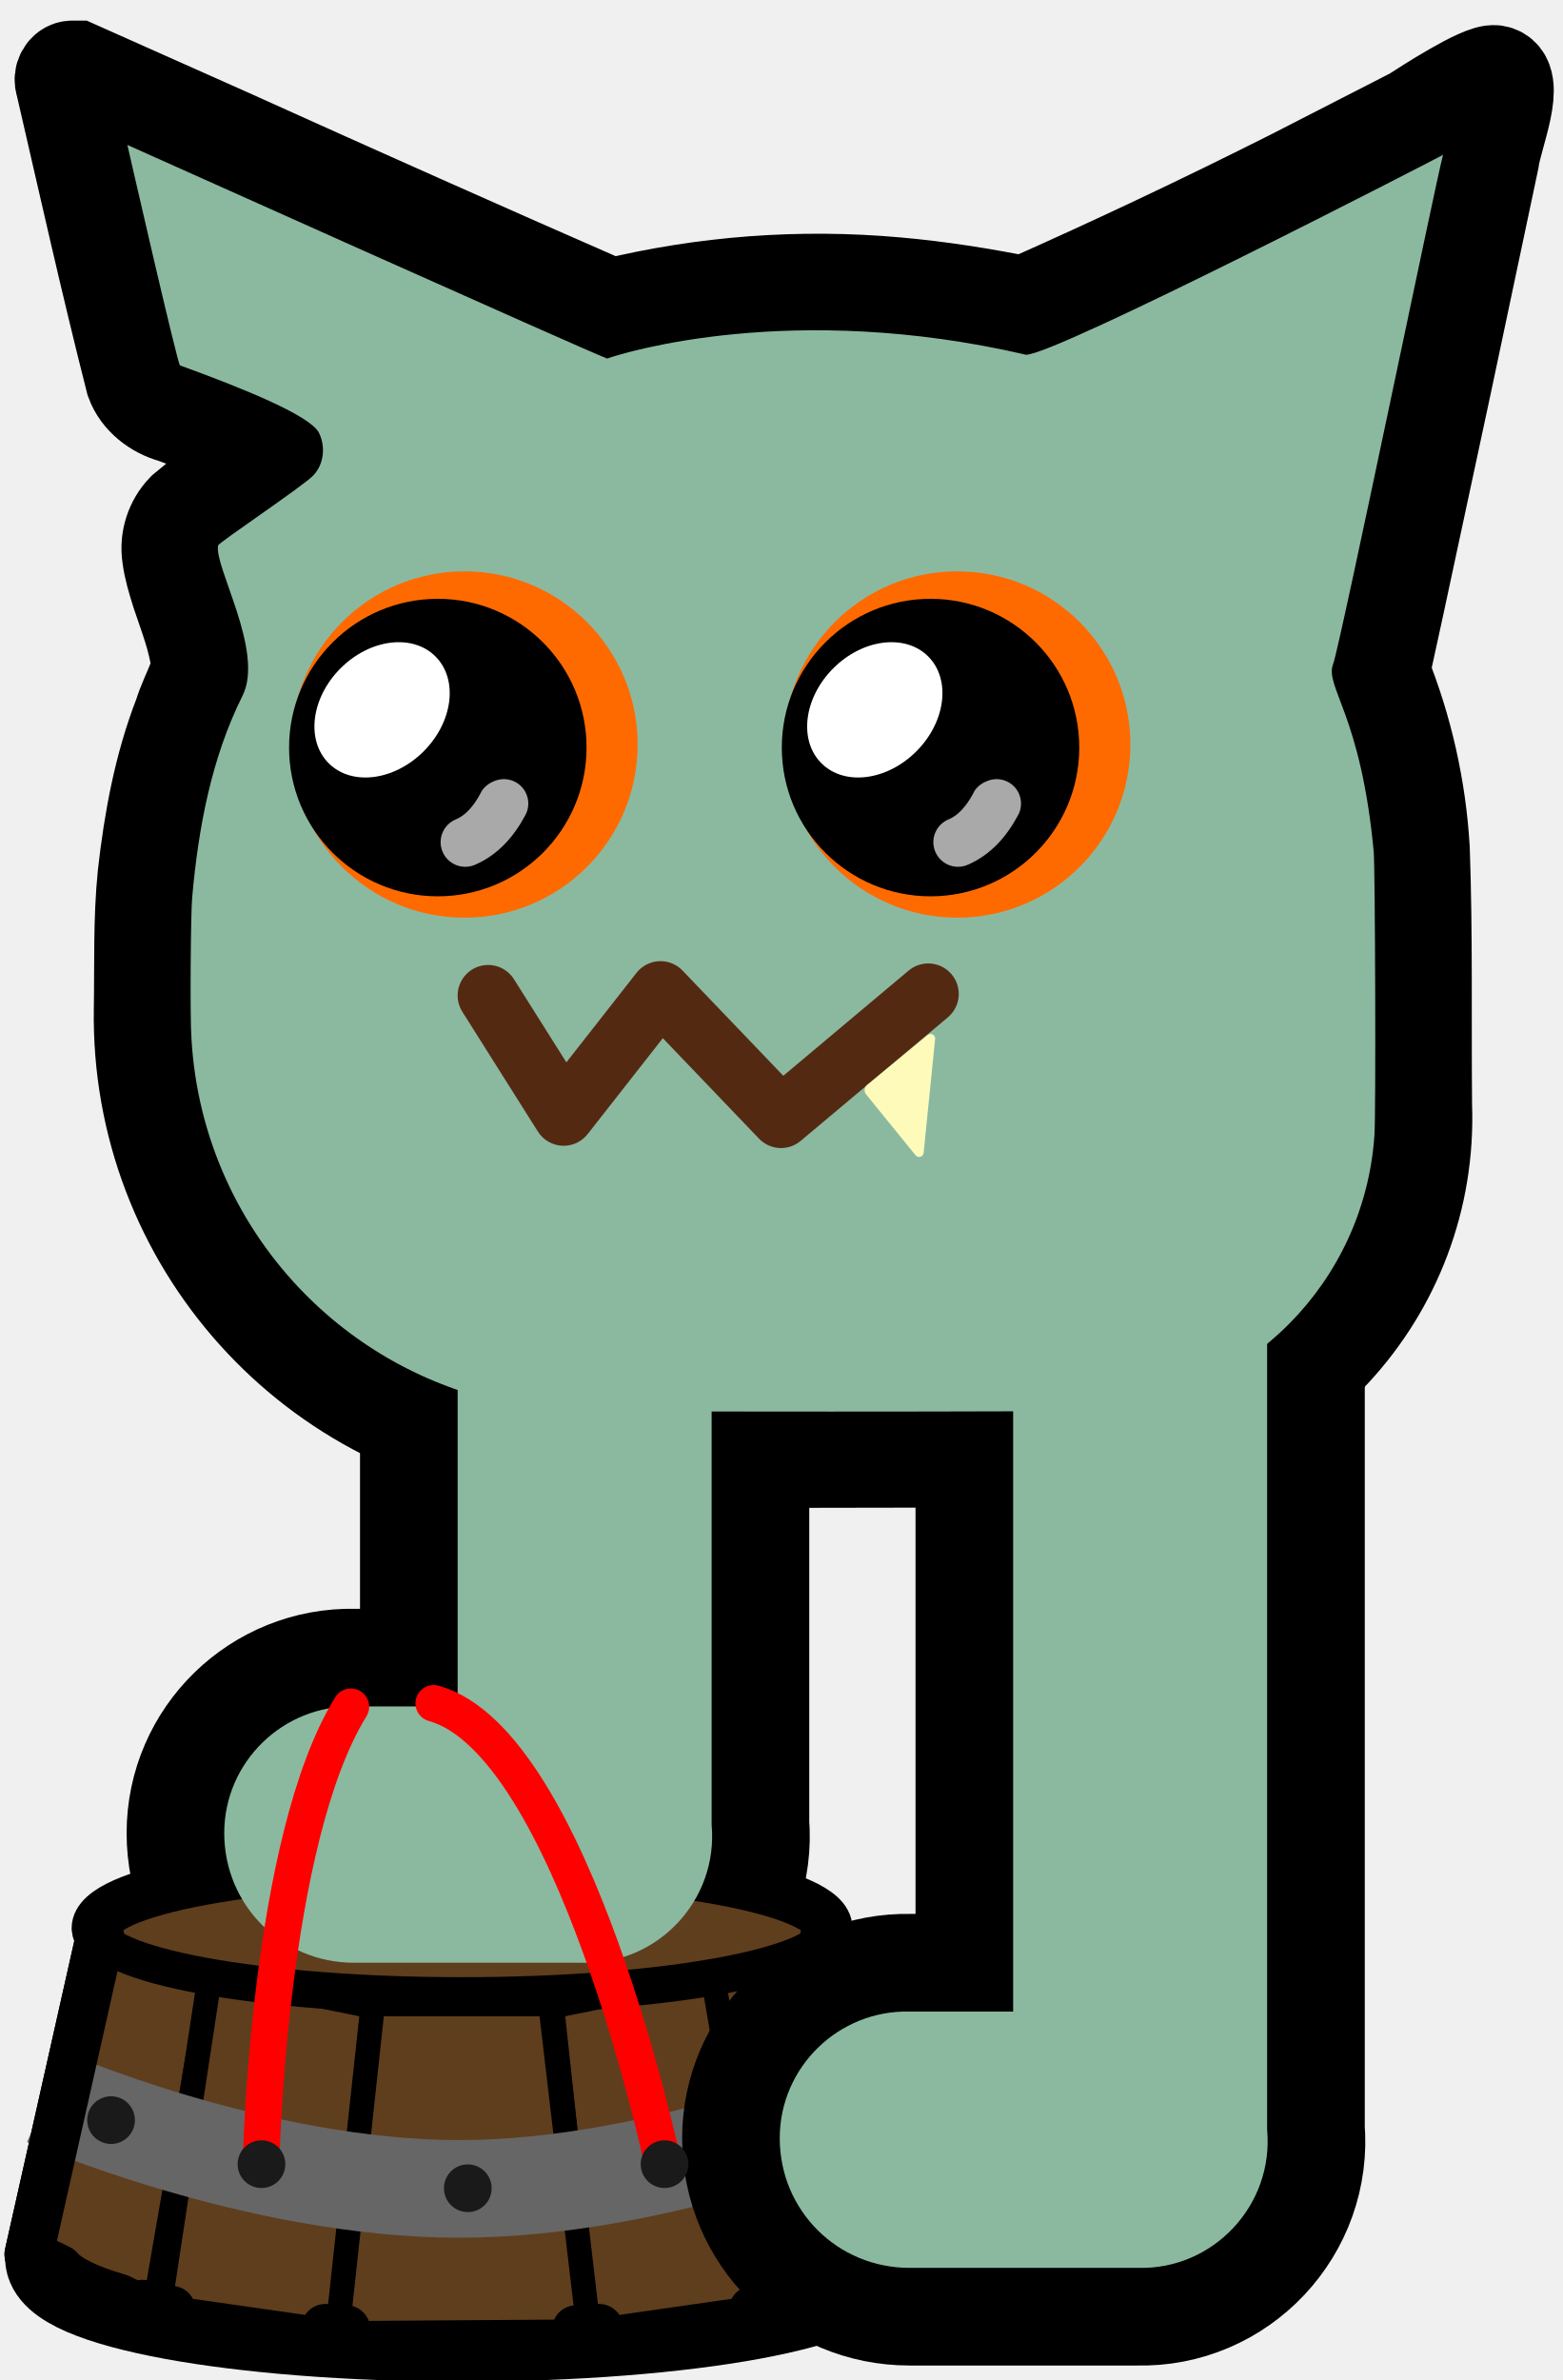
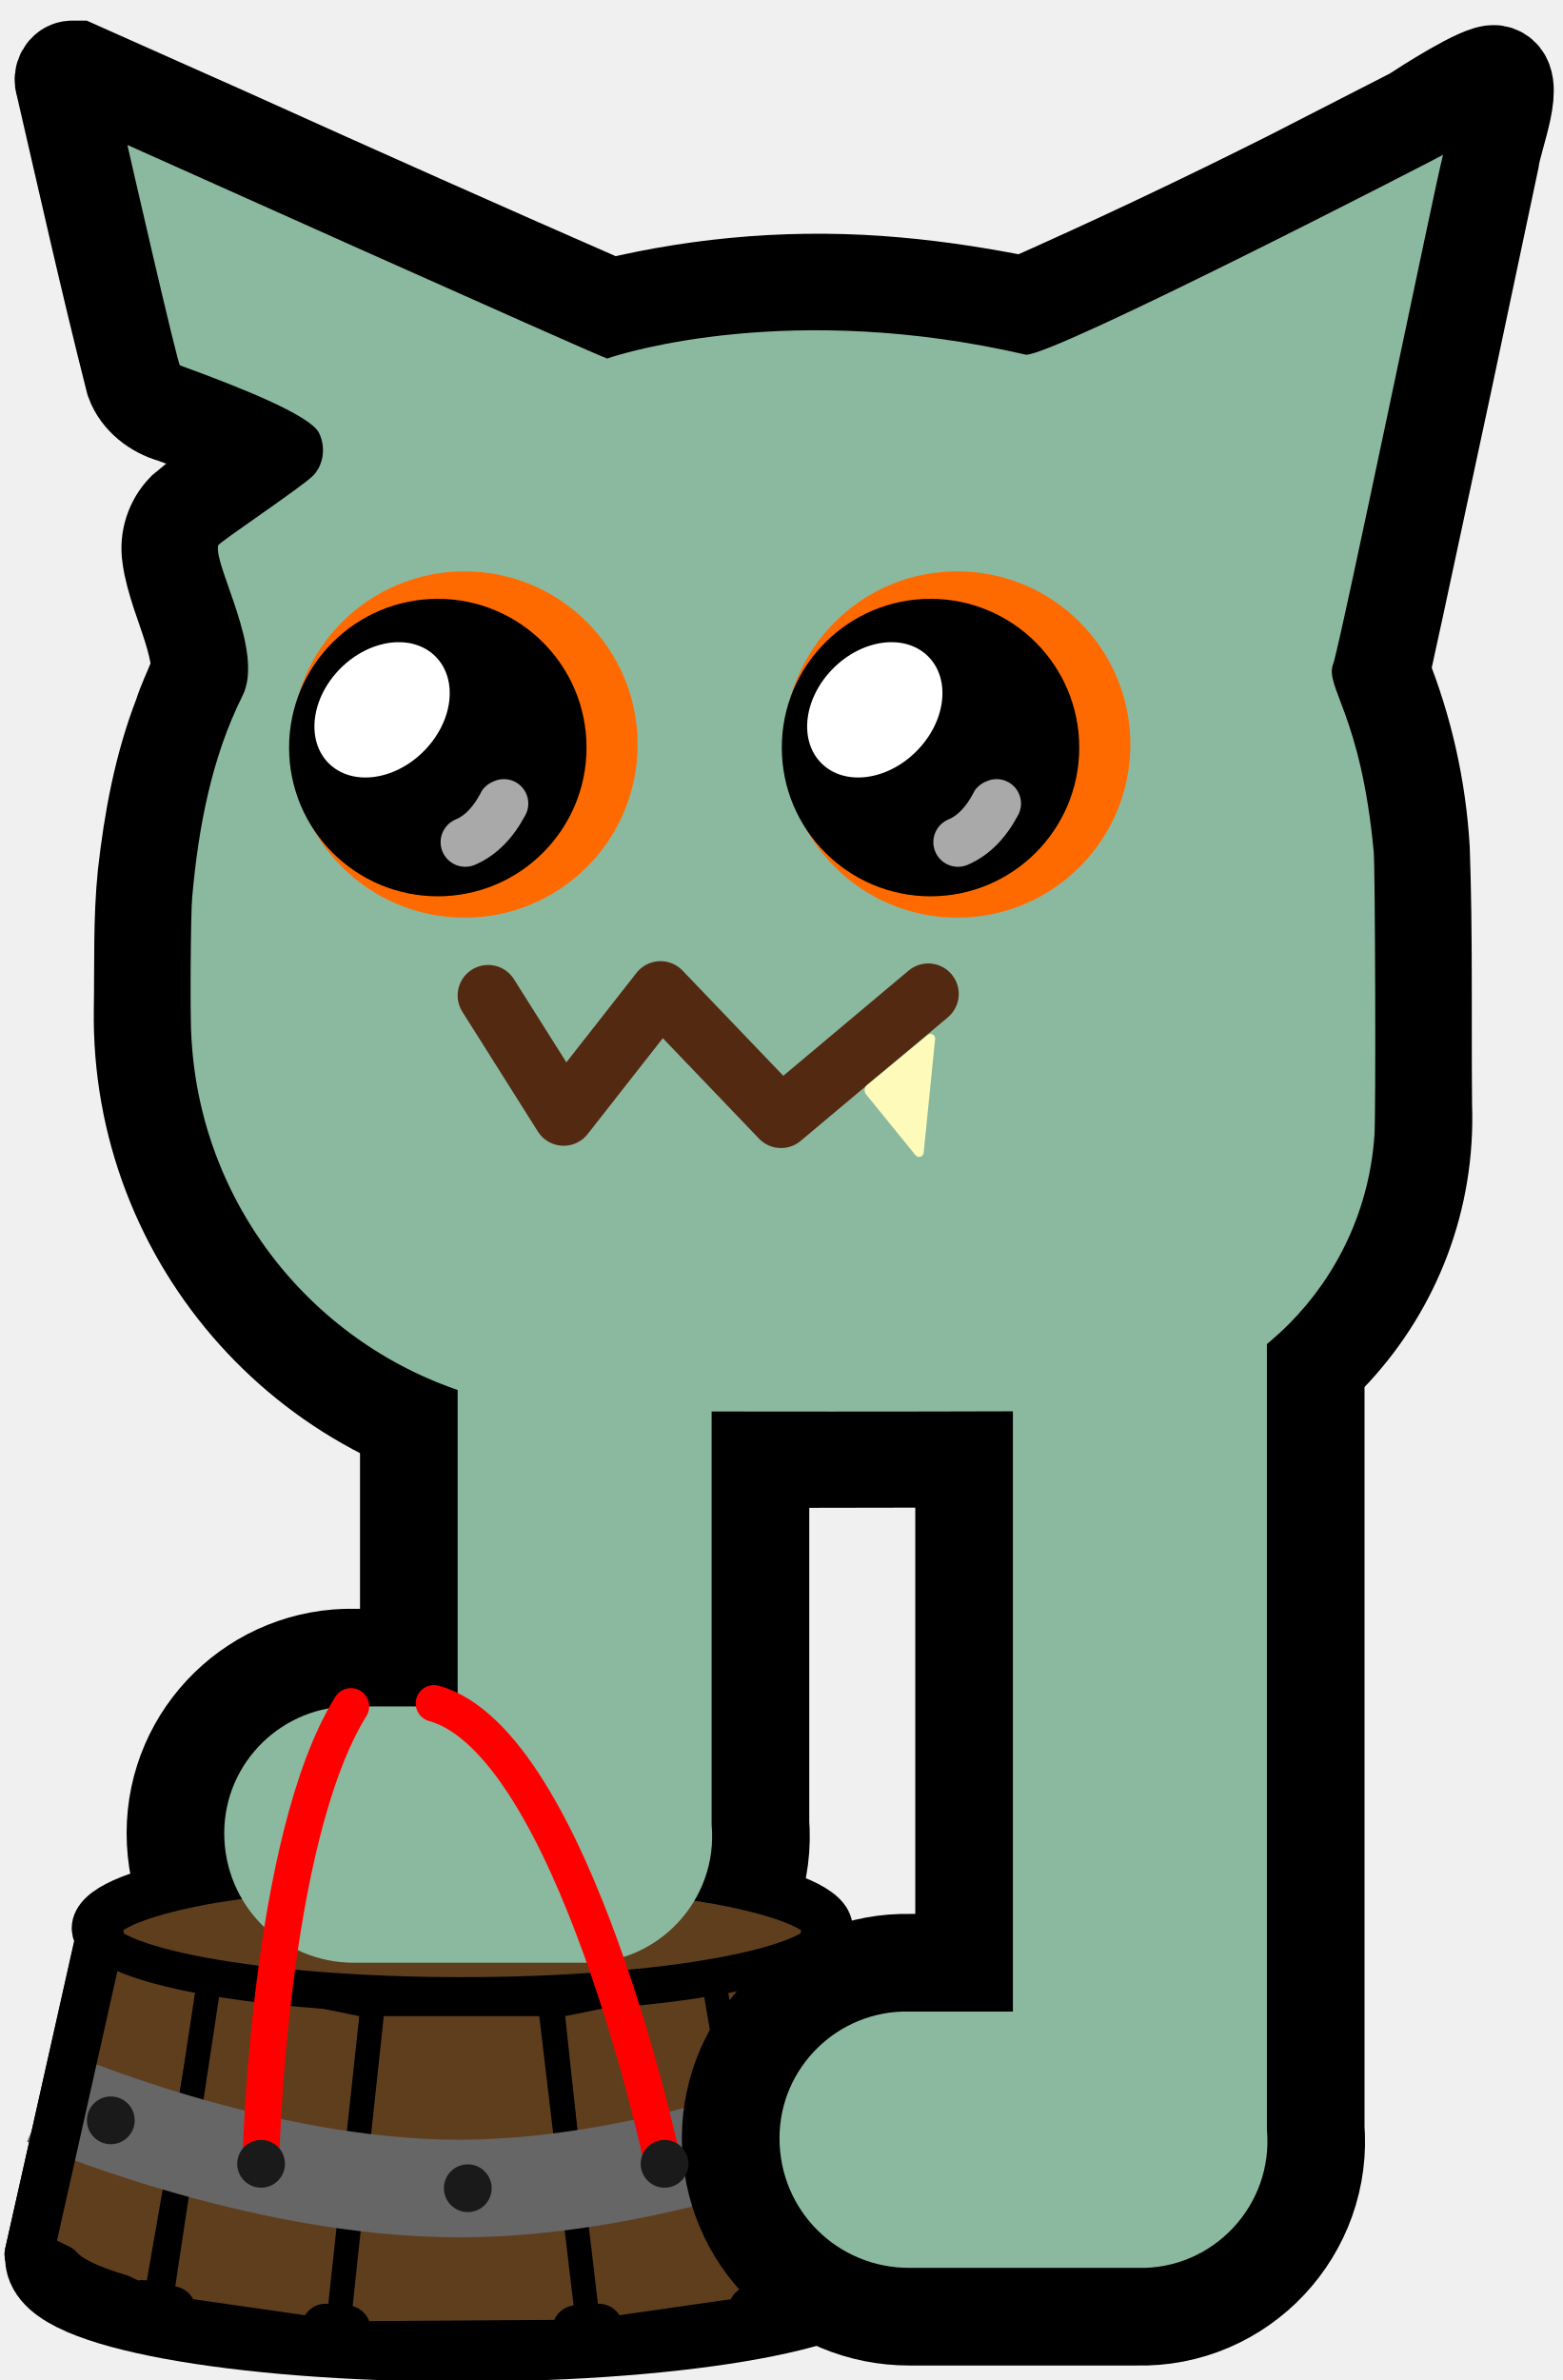
- <svg xmlns="http://www.w3.org/2000/svg" xmlns:xlink="http://www.w3.org/1999/xlink" version="2.0" viewBox="0 0 2048 3120" id="svg7" xml:space="preserve">
-   <defs id="defs7" />
-   <style id="style1">
+ <svg xmlns="http://www.w3.org/2000/svg" version="1.2" viewBox="0 0 2048 3120">
+   <style>
    .fur{fill:#8bb9a0}
-     .paw{fill:#8bb9a0}
-     .hand{fill:#8bb9a0}
-     .outline{stroke:#000; stroke-width:256px; paint-order: markers stroke fill;}
+     .outline{stroke:#000}
    .iris{fill:#000}
    .sclera{fill:#ff6a00}
    .mouth{stroke:#542912}
    .tooth{fill:#fefbba}
-     .left_leg,.right_leg{transform-origin: 50% 0%;}
-     .right_leg{transform: translateX(0px);}
-     .left_leg{transform: translateX(0px);}
  </style>
-   <path class="outline right_leg" d="m 600,1292 v 945 H 464 c -93,-2 -170,73 -170,166 0,95 76,170 170,170 h 299 c 99,3 179,-82 170,-181 V 1292" id="path1" />
-   <g id="g18">
-     <ellipse style="fill:#5f3e1d;fill-opacity:1;stroke:#000000;stroke-width:128;stroke-linejoin:round;stroke-dasharray:none;stroke-opacity:1;paint-order:normal" id="ellipse11" cx="605.773" cy="2959.712" rx="535.114" ry="98.379" />
-     <path id="path15" style="fill:#5f3e1d;stroke:#000000;stroke-width:64;stroke-linejoin:round;paint-order:markers stroke fill" d="m 741.053,2643.158 182.105,-36.842 66.316,435.263 -202.105,28.947 z" />
-     <path id="rect11" style="fill:#5f3e1d;stroke:#000000;stroke-width:64;stroke-linejoin:round;paint-order:markers stroke fill" d="m 492.632,2643.158 214.737,0 50.526,429.474 -306.316,2.105 z" />
-     <path id="path17" style="fill:#5f3e1d;stroke:#000000;stroke-width:64;stroke-linejoin:round;paint-order:markers stroke fill" d="M 260.526,2595.79 133.684,2528.842 37.895,2955.158 185.789,3027.369 Z" />
-     <path id="path18" style="fill:#5f3e1d;stroke:#000000;stroke-width:64;stroke-linejoin:round;paint-order:markers stroke fill" d="m 471.052,2643.158 -182.105,-36.842 -66.316,435.263 202.105,28.947 z" />
-     <path id="path16" style="fill:#5f3e1d;stroke:#000000;stroke-width:64;stroke-linejoin:round;paint-order:markers stroke fill" d="m 951.579,2595.79 126.842,-66.947 95.79,434.316 -147.895,64.21 z" />
-     <ellipse style="fill:#5f3e1d;fill-opacity:1;stroke:#000000;stroke-width:48;stroke-linejoin:round;stroke-dasharray:none;stroke-opacity:1;paint-order:normal" id="path11" cx="605.773" cy="2527.712" rx="479.853" ry="88.219" />
-     <path style="fill:none;stroke:#666666;stroke-width:128;stroke-linecap:butt;stroke-linejoin:miter;stroke-dasharray:none;stroke-opacity:1" d="m 61.053,2749.474 c 0,0 274.762,120 541.053,120 266.291,0 541.053,-120 541.053,-120" id="path19" />
-     <path id="ellipse23" style="fill:none;fill-opacity:1;stroke:#000000;stroke-width:64;stroke-linejoin:round;stroke-dasharray:none;stroke-opacity:1;paint-order:normal" d="m 605.773,2439.492 c -127.266,0 -249.32,9.295 -339.31,25.839 -89.99,16.545 -140.545,38.984 -140.543,62.381 0.162,4.143 1.912,8.279 5.236,12.377 l -93.262,415.068 39.561,19.316 c 11.274,13.575 37.882,26.566 78.111,38.137 l 30.223,14.758 1.162,-6.711 c 11.789,2.74 24.364,5.362 37.67,7.856 l -1.99,13.064 202.105,28.949 1.975,-18.217 c 8.876,0.556 17.831,1.069 26.854,1.539 l -1.986,20.887 306.316,-2.105 -2.193,-18.652 c 9.984,-0.514 19.885,-1.081 29.689,-1.701 l 1.979,18.25 202.105,-28.949 -2.006,-13.164 c 13.308,-2.502 25.881,-5.133 37.664,-7.881 l 1.184,6.836 44.1,-19.146 c 20.166,-6.549 36.179,-13.501 47.725,-20.721 l 56.07,-24.344 -93.402,-423.49 c 3.079,-3.96 4.689,-7.955 4.818,-11.955 0,-23.398 -50.553,-45.837 -140.543,-62.381 -89.99,-16.545 -212.044,-25.839 -339.31,-25.839 z" />
-     <circle style="fill:#1a1a1a;fill-opacity:1;stroke:none;stroke-width:268.8;stroke-linejoin:round;stroke-dasharray:none;stroke-opacity:1;paint-order:markers stroke fill" id="path20" cx="613.322" cy="2868.621" r="31.262" />
-     <use x="0" y="0" xlink:href="#path20" id="use21" transform="translate(-467.7132,-89.31875)" />
-     <use x="0" y="0" xlink:href="#path20" id="use30" transform="translate(440.3608,-89.31875)" />
+   <path id="right_leg_outline" class="outline" stroke-width="256" d="M600 1292v945H464c-93-2-170 73-170 166 0 95 76 170 170 170h299c99 3 179-82 170-181V1292" />
+   <g id="bucket">
+     <ellipse id="ellipse11" cx="605.8" cy="2959.7" fill="#5f3e1d" fill-opacity="1" stroke="#000" stroke-dasharray="none" stroke-linejoin="round" stroke-opacity="1" stroke-width="128" paint-order="normal" rx="535.1" ry="98.4" />
+     <path id="path15" fill="#5f3e1d" stroke="#000" stroke-linejoin="round" stroke-width="64" d="m741 2643 182-37 66 436-202 29z" paint-order="markers stroke fill" />
+     <path id="rect11" fill="#5f3e1d" stroke="#000" stroke-linejoin="round" stroke-width="64" d="M493 2643h214l51 430-306 2z" paint-order="markers stroke fill" />
+     <path id="path17" fill="#5f3e1d" stroke="#000" stroke-linejoin="round" stroke-width="64" d="m261 2596-127-67-96 426 148 72Z" paint-order="markers stroke fill" />
+     <path id="path18" fill="#5f3e1d" stroke="#000" stroke-linejoin="round" stroke-width="64" d="m471 2643-182-37-66 436 202 29z" paint-order="markers stroke fill" />
+     <path id="path16" fill="#5f3e1d" stroke="#000" stroke-linejoin="round" stroke-width="64" d="m952 2596 126-67 96 434-148 64z" paint-order="markers stroke fill" />
+     <ellipse id="path11" cx="605.8" cy="2527.7" fill="#5f3e1d" fill-opacity="1" stroke="#000" stroke-dasharray="none" stroke-linejoin="round" stroke-opacity="1" stroke-width="48" paint-order="normal" rx="479.9" ry="88.2" />
+     <path id="path19" fill="none" stroke="#666" stroke-dasharray="none" stroke-linecap="butt" stroke-linejoin="miter" stroke-opacity="1" stroke-width="128" d="M61 2749s275 120 541 120 541-120 541-120" />
+     <path id="ellipse23" fill="none" fill-opacity="1" stroke="#000" stroke-dasharray="none" stroke-linejoin="round" stroke-opacity="1" stroke-width="64" d="M606 2439c-127 0-250 10-340 26-90 17-140 39-140 63 0 4 2 8 5 12l-93 415 39 19c12 14 38 27 79 39l30 14 1-6 38 8-2 13 202 29 2-19 27 2-2 21 306-2-2-19 29-2 2 19 202-29-2-14 38-7 1 6 44-19c21-6 37-13 48-20l56-25-93-423c3-4 4-8 5-12 0-24-51-46-141-63-90-16-212-26-339-26z" paint-order="normal" />
+     <circle id="path20" cx="613.3" cy="2868.6" r="31.3" fill="#1a1a1a" fill-opacity="1" stroke="none" stroke-dasharray="none" stroke-linejoin="round" stroke-opacity="1" stroke-width="268.8" paint-order="markers stroke fill" />
+     <use href="#path20" id="use21" x="0" y="0" transform="translate(-468 -89)" />
+     <use href="#path20" id="use30" x="0" y="0" transform="translate(440 -89)" />
  </g>
-   <path class="outline right_leg" d="m 1328.331,1692 v 945 h -136 c -93,-2 -170,73 -170,166 0,95 76,170 170,170 h 299 c 99,3 179,-82 170,-181 V 1692" id="path30" />
-   <path id="outline" class="outline" stroke-width="130" d="M95 91c-9 0-14 11-11 18 30 130 59 260 92 390 8 22 29 38 51 44 41 15 82 30 120 50-34 26-71 49-104 77a70 70 0 0 0-19 59c2 16 7 32 12 48 10 30 22 60 26 92 1 8 0 17-5 24-6 15-13 29-18 45-26 67-39 138-47 209-6 59-4 117-5 176a580 580 0 0 0 528 587c47 4 94 2 141 3l585-1a447 447 0 0 0 425-463c-1-112 1-224-3-336a733 733 0 0 0-52-231c-2-4 1-9 2-13l17-78 62-289 62-293c4-31 37-107 6-112-17-3-92 46-106 55l-160 82a7960 7960 0 0 1-351 166c-55-11-111-20-168-25a1146 1146 0 0 0-374 28c-167-73-333-147-499-222L100 91z" style="stroke:#000000;stroke-width:128;stroke-dasharray:none;fill:#000000;fill-opacity:1;stroke-opacity:1" />
+   <path id="left_leg_outline" class="outline" stroke-width="256" d="M1328 1692v945h-136c-93-2-170 73-170 166 0 95 76 170 170 170h299c99 3 179-82 170-181V1692" />
+   <path id="body_outline" class="outline" stroke-width="128" d="M95 91c-9 0-14 11-11 18 30 130 59 260 92 390 8 22 29 38 51 44 41 15 82 30 120 50-34 26-71 49-104 77a70 70 0 0 0-19 59c2 16 7 32 12 48 10 30 22 60 26 92 1 8 0 17-5 24-6 15-13 29-18 45-26 67-39 138-47 209-6 59-4 117-5 176a580 580 0 0 0 528 587c47 4 94 2 141 3l585-1a447 447 0 0 0 425-463c-1-112 1-224-3-336a733 733 0 0 0-52-231c-2-4 1-9 2-13l17-78 62-289 62-293c4-31 37-107 6-112-17-3-92 46-106 55l-160 82a7960 7960 0 0 1-351 166c-55-11-111-20-168-25a1146 1146 0 0 0-374 28c-167-73-333-147-499-222L100 91z" />
  <path id="body" class="fur" d="M1443 1849a388 388 0 0 0 359-361c2-21 1-355-1-372-17-181-65-216-53-246 9-24 136-639 143-663 1-4 1-5-1-3-3 2-509 263-545 261-306-71-526-3-549 5-25-9-629-280-629-280s66 289 69 289c88 32 170 66 182 88 9 18 7 41-7 56-13 14-124 88-125 92-6 27 61 139 32 197-41 82-58 174-66 264-2 19-3 161-1 185a518 518 0 0 0 483 488c19 2 694 2 709 0z" />
-   <path class="fur right_leg" d="M 600,1212 V 2237 H 464 c -93,-2 -170,73 -170,166 0,95 76,170 170,170 h 299 c 99,3 179,-82 170,-181 V 1212" id="path2" />
-   <path class="fur right_leg" d="m 1328.308,1612 v 1025 h -136 c -93,-2 -170,73 -170,166 0,95 76,170 170,170 h 299 c 99,3 179,-82 170,-181 V 1612" id="path31" />
-   <g id="g30">
-     <path style="fill:none;stroke:#ff0000;stroke-width:48;stroke-linecap:round;stroke-linejoin:miter;stroke-dasharray:none;stroke-opacity:1" d="m 868.812,2834.802 c 0,0 -117.046,-551.22 -300.15,-601.833" id="path27" />
-     <path style="fill:none;stroke:#ff0000;stroke-width:48;stroke-linecap:round;stroke-linejoin:miter;stroke-dasharray:none;stroke-opacity:1" d="m 342.252,2834.427 c 0,0 9.068,-421.332 117.739,-596.992" id="path28" />
-     <use x="0" y="0" xlink:href="#path20" id="use28" transform="translate(-270.513,-31.53995)" />
-     <use x="0" y="0" xlink:href="#path20" id="use29" transform="translate(257.9563,-31.53995)" />
+   <path id="right_leg_fill" class="fur" d="M600 1212v1025H464c-93-2-170 73-170 166 0 95 76 170 170 170h299c99 3 179-82 170-181V1212" />
+   <path id="left_leg_fill" class="fur" d="M1328 1612v1025h-136c-93-2-170 73-170 166 0 95 76 170 170 170h299c99 3 179-82 170-181V1612" />
+   <g id="laces">
+     <path id="path27" fill="none" stroke="red" stroke-linecap="round" stroke-width="48" d="M869 2835s-117-551-300-602" />
+     <path id="path28" fill="none" stroke="red" stroke-linecap="round" stroke-width="48" d="M342 2834s9-421 118-597" />
+     <use href="#path20" id="use28" x="0" y="0" transform="translate(-271 -32)" />
+     <use href="#path20" id="use29" x="0" y="0" transform="translate(258 -32)" />
  </g>
  <g id="left_eye">
-     <circle class="sclera" cx="1255" cy="976" r="227" id="circle4" />
-     <circle cx="1220" cy="980" r="195" id="circle5" />
-     <ellipse cx="153" cy="1469" fill="#fff" rx="99" ry="77" transform="rotate(-45)" id="ellipse5" />
-     <path class="fur" style="mix-blend-mode:luminosity" d="M1294 1024c-8 3-15 9-18 16-9 17-20 29-32 34a32 32 0 1 0 24 60c31-13 52-38 66-64a32 32 0 0 0-40-46z" id="path5" />
+     <circle id="sclera" class="sclera" cx="1255" cy="976" r="227" />
+     <circle id="iris" class="iris" cx="1220" cy="980" r="195" />
+     <ellipse id="glare" cx="153" cy="1469" fill="#fff" rx="99" ry="77" transform="rotate(-45)" />
+     <path id="gline" d="M1294 1024c-8 3-15 9-18 16-9 17-20 29-32 34a32 32 0 1 0 24 60c31-13 52-38 66-64a32 32 0 0 0-40-46z" class="fur" style="mix-blend-mode:luminosity" />
  </g>
  <use id="right_eye" href="#left_eye" transform="translate(-646)" />
-   <path class="mouth" fill="none" stroke-linecap="round" stroke-linejoin="round" stroke-width="80" d="m640 1305 99 157 127-162 158 165 193-162" id="path6" />
-   <path class="tooth" d="m1135 1434 65 80a6 6 0 0 0 11-3l15-149a6 6 0 0 0-10-5l-80 66c-3 3-3 8-1 11z" id="path7" />
+   <path id="mouth" class="mouth" fill="none" stroke-linecap="round" stroke-linejoin="round" stroke-width="80" d="m640 1305 99 157 127-162 158 165 193-162" />
+   <path id="tooth" class="tooth" d="m1135 1434 65 80a6 6 0 0 0 11-3l15-149a6 6 0 0 0-10-5l-80 66c-3 3-3 8-1 11z" />
</svg>
